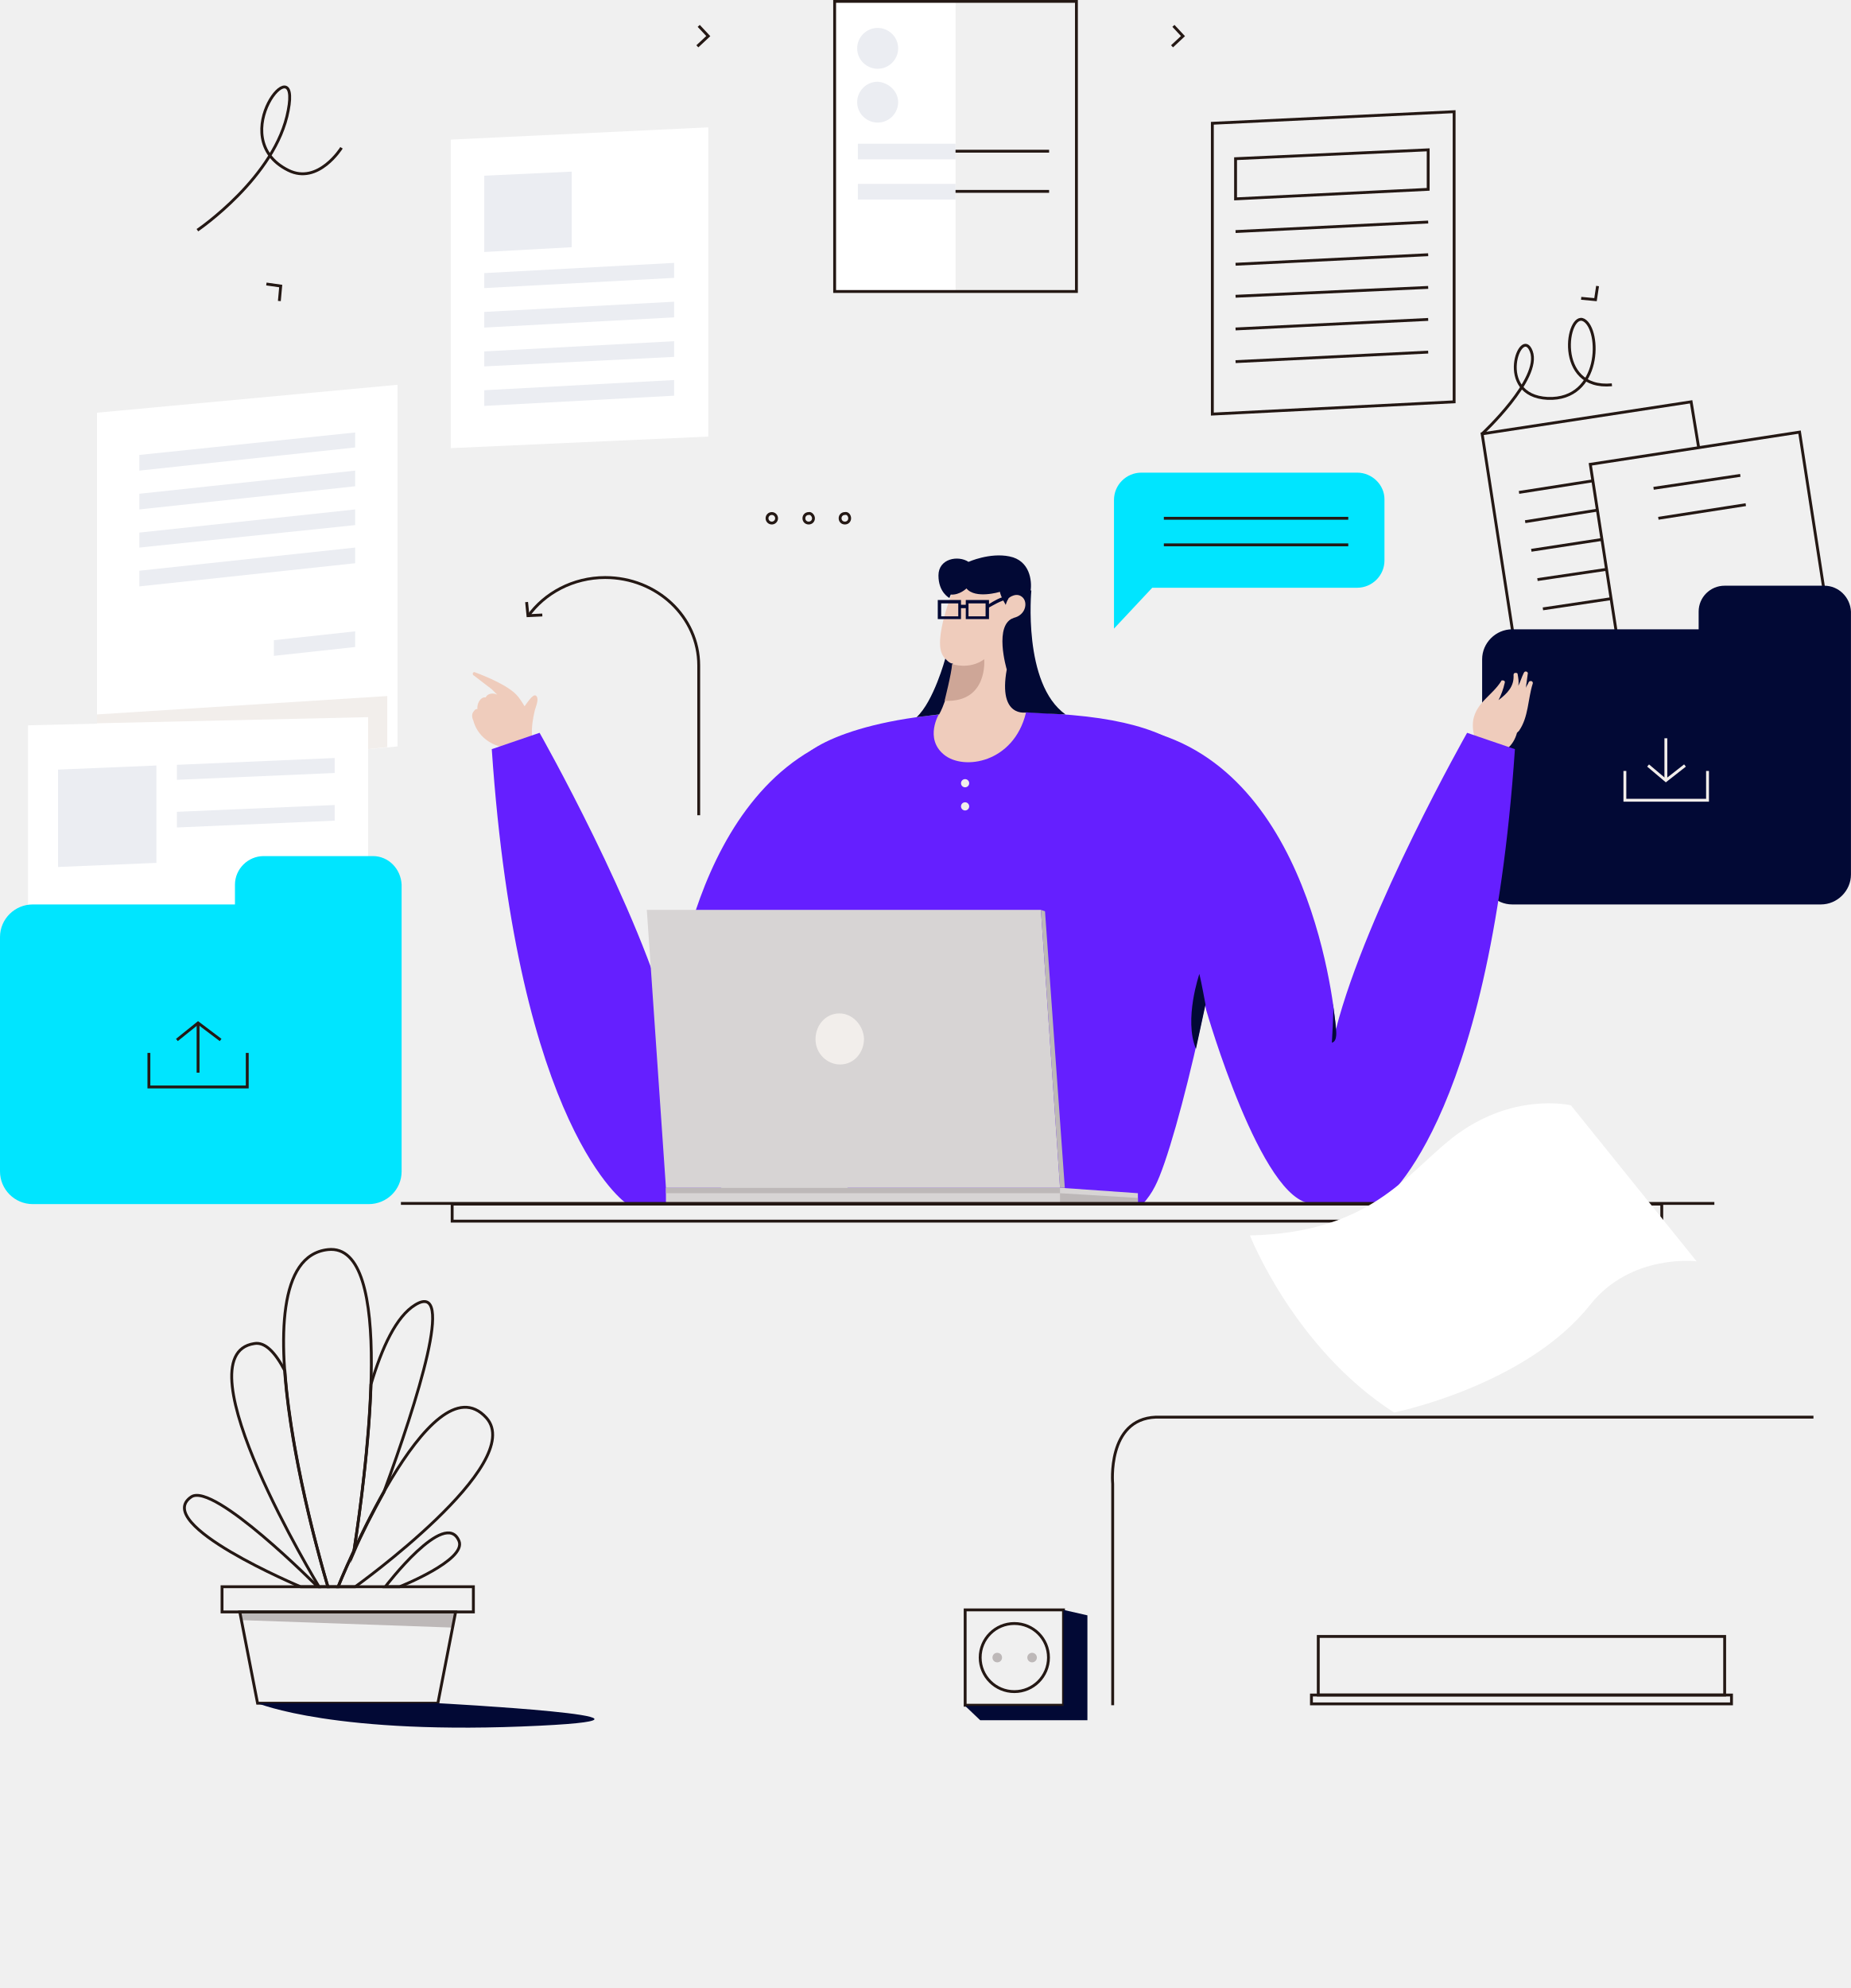
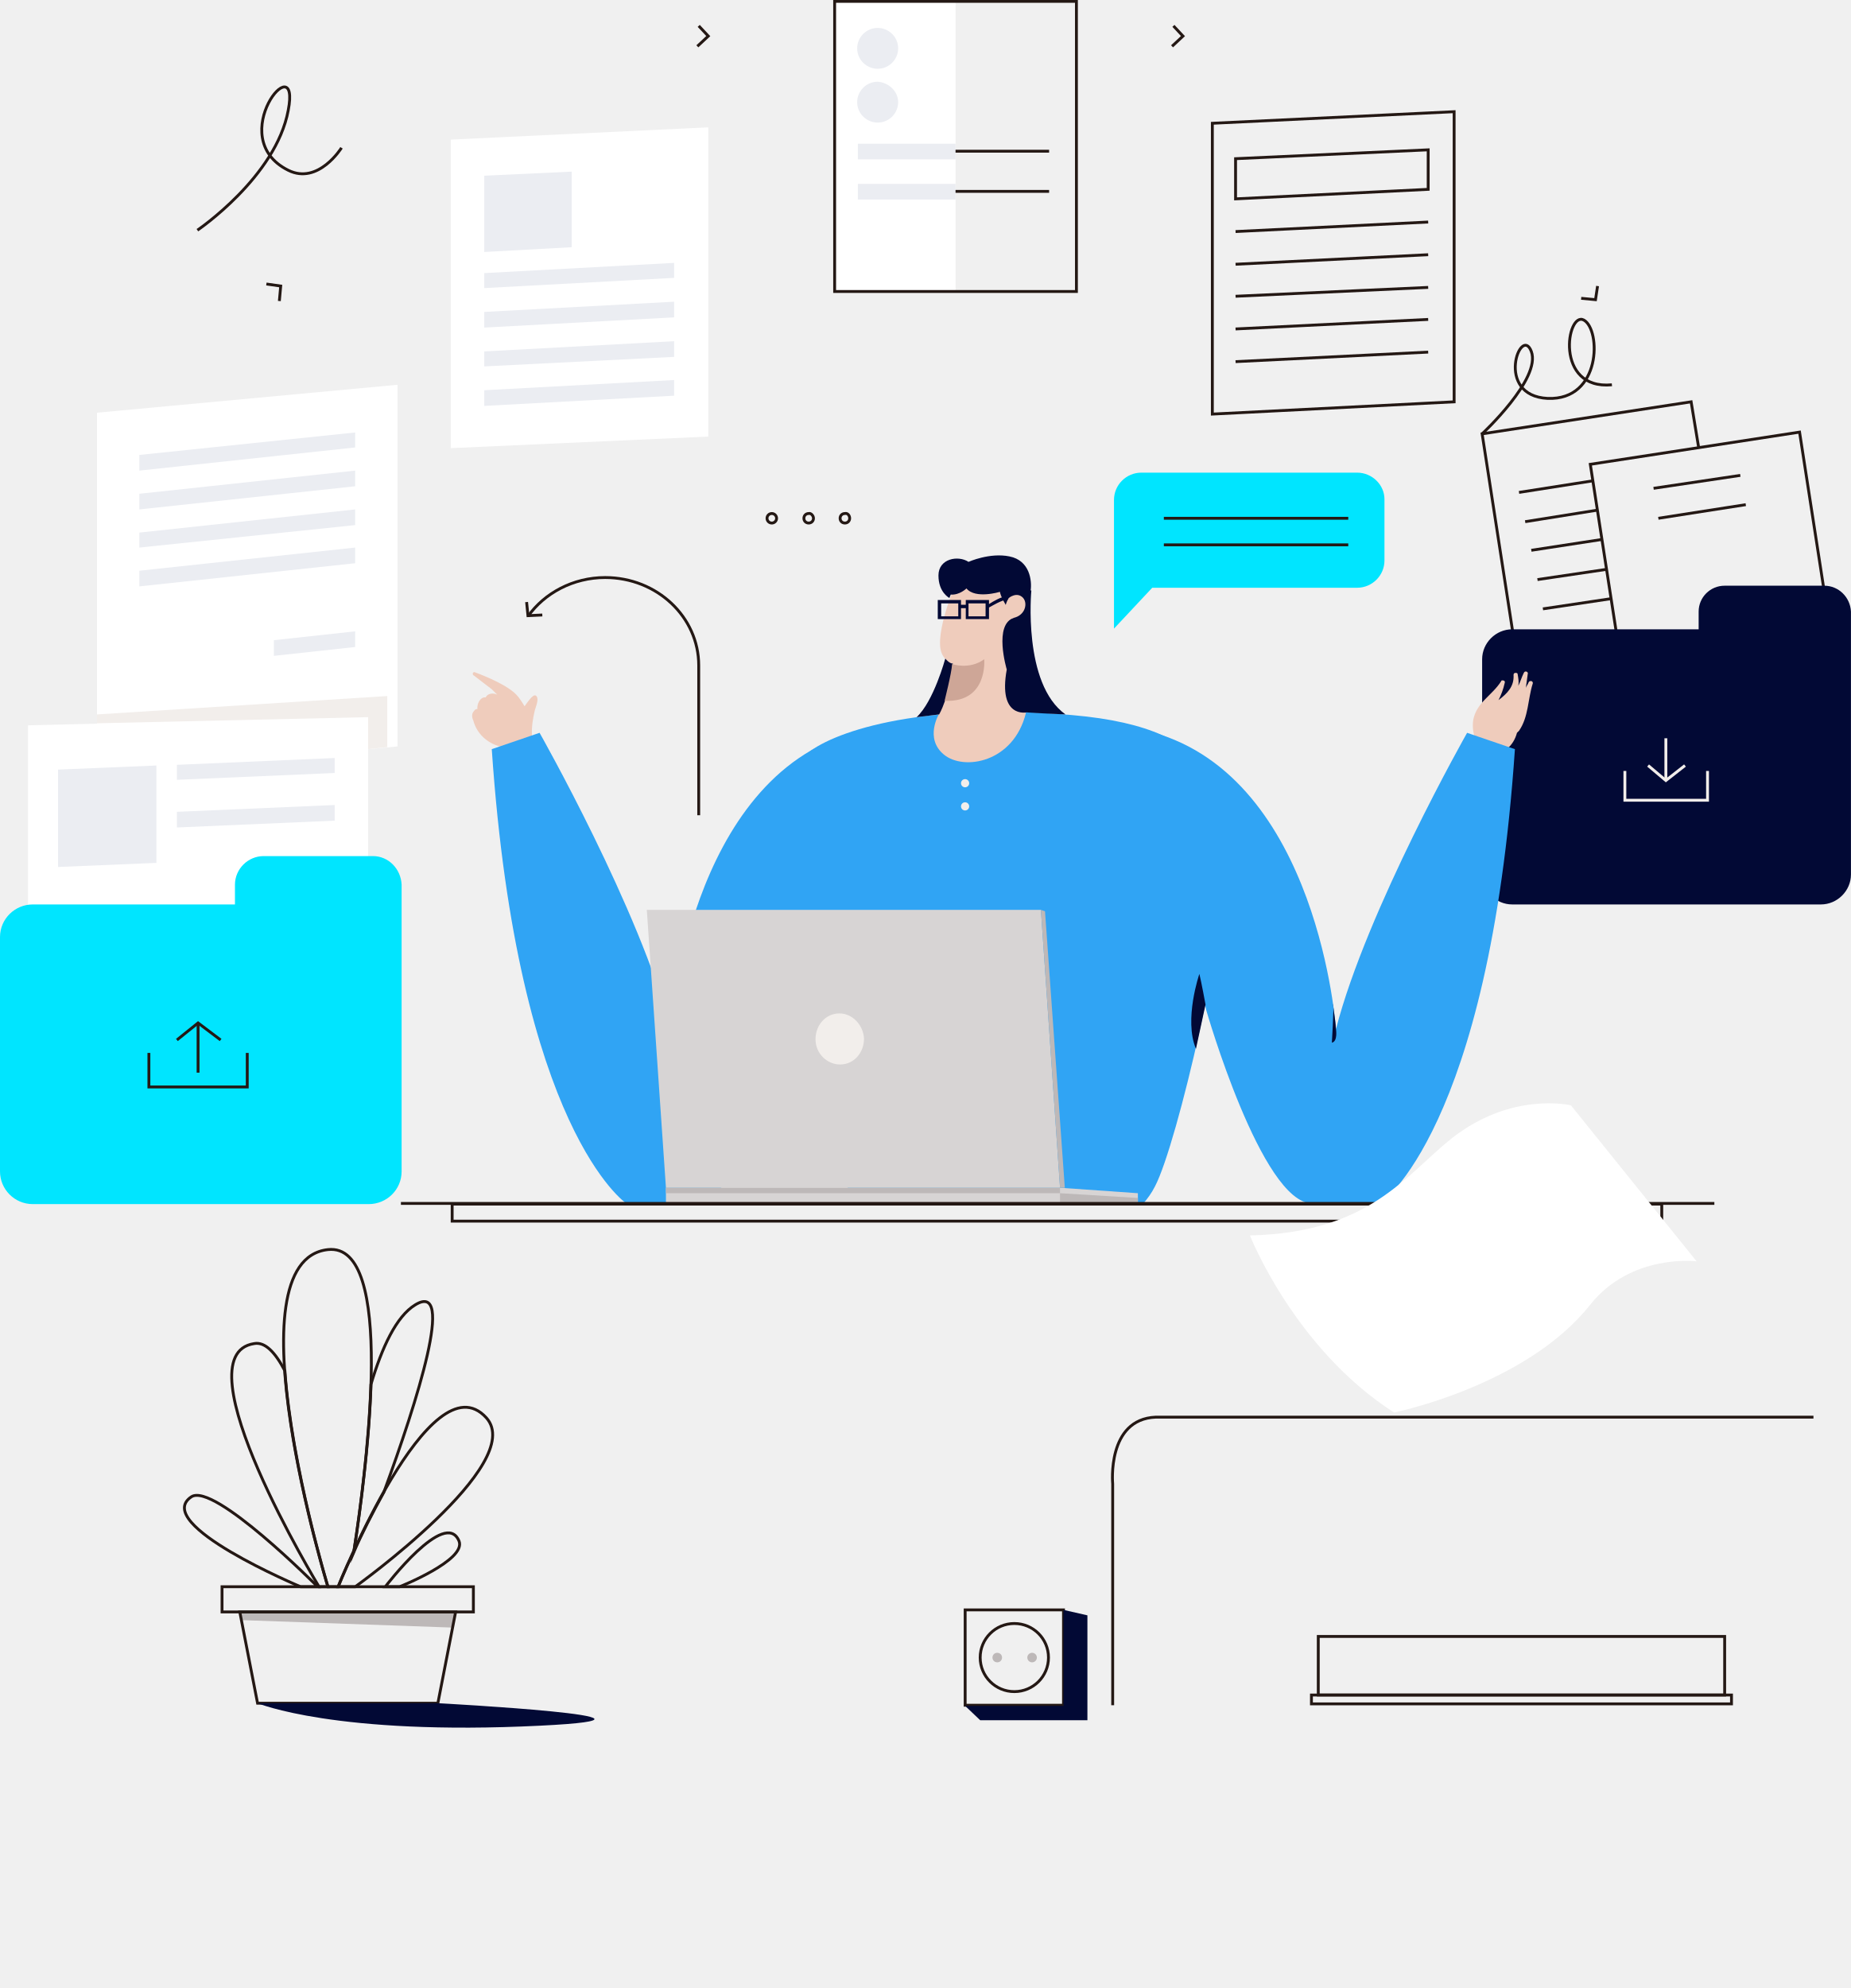
<svg xmlns="http://www.w3.org/2000/svg" width="323" height="347" viewBox="0 0 323 347" fill="none">
  <g clip-path="url(#clip0_1160_3161)">
    <path d="M302.015 114.002L265.53 119.709L258.734 75.724L295.219 70.137L296.53 78.102" stroke="#241814" stroke-width="0.5" stroke-miterlimit="10" />
    <path d="M314.146 75.425L277.617 81.044L284.417 124.984L320.947 119.364L314.146 75.425Z" stroke="#241814" stroke-width="0.5" stroke-miterlimit="10" />
    <path d="M318.469 102.234H301.061C298.557 102.234 296.53 104.255 296.53 106.751V109.842H263.98C261.118 109.842 258.734 112.219 258.734 115.072V152.637C258.734 155.49 261.118 157.868 263.98 157.868H317.873C320.735 157.868 323.119 155.49 323.119 152.637V122.561V115.072V106.751C323 104.255 320.973 102.234 318.469 102.234Z" fill="#020935" />
    <path d="M283.653 134.568V139.68H298.08V134.568" stroke="#F2EEEB" stroke-width="0.5" stroke-miterlimit="10" />
    <path d="M290.807 128.862V136.232" stroke="#F2EEEB" stroke-width="0.5" stroke-miterlimit="10" />
    <path d="M287.707 133.617L290.807 136.232L294.146 133.617" stroke="#F2EEEB" stroke-width="0.5" stroke-miterlimit="10" />
    <path d="M267.319 96.052L279.719 94.15" stroke="#241814" stroke-width="0.5" stroke-miterlimit="10" />
    <path d="M268.392 101.164L280.434 99.381" stroke="#241814" stroke-width="0.5" stroke-miterlimit="10" />
    <path d="M269.345 106.275L281.269 104.492" stroke="#241814" stroke-width="0.5" stroke-miterlimit="10" />
    <path d="M266.365 117.212C266.484 117.212 266.484 117.212 266.365 117.212C266.603 117.212 266.603 117.331 266.722 117.45C266.603 118.282 266.484 119.114 266.365 120.065C266.484 119.709 266.722 119.471 266.842 119.114C266.961 118.876 267.08 118.876 267.319 118.876C267.438 118.876 267.676 119.114 267.557 119.352C266.722 121.967 266.842 125.177 265.172 127.554C265.053 127.673 264.934 127.792 264.815 127.911C264.219 130.17 262.43 131.834 260.045 131.596C259.926 131.715 259.807 131.834 259.568 131.715C257.78 130.17 256.826 128.03 257.184 125.652C257.78 122.562 260.522 121.373 262.072 118.876C262.072 118.758 262.192 118.758 262.311 118.758C262.549 118.758 262.788 118.876 262.668 119.233C262.43 120.303 262.072 121.254 261.595 122.205C263.145 121.016 264.338 119.827 264.219 117.807C264.219 117.569 264.338 117.45 264.576 117.45C264.695 117.45 264.934 117.45 264.934 117.688C265.053 118.401 265.172 118.995 265.053 119.709C265.411 118.995 265.649 118.163 266.007 117.45C266.126 117.212 266.245 117.212 266.365 117.212Z" fill="#EFCCBC" />
    <path d="M93.716 121.61C93.24 120.778 92.286 122.324 91.57 123.275C91.213 122.68 90.617 121.729 90.139 121.254C88.232 119.233 82.866 117.331 82.866 117.331C82.509 117.212 82.389 117.806 82.747 117.925C82.747 117.925 84.893 119.59 85.847 120.303C86.205 120.659 86.443 120.897 86.801 121.254C86.086 120.897 85.132 121.016 84.774 121.729C83.82 121.61 83.224 122.918 83.343 123.75C83.105 123.75 82.866 123.869 82.747 124.107C82.27 124.582 82.389 125.296 82.628 125.771C83.224 128.03 85.013 129.694 87.278 130.288H87.397C89.186 130.17 90.974 129.932 92.405 128.862C92.524 128.862 92.643 128.862 92.643 128.743C92.763 128.743 92.882 128.624 92.882 128.505C92.763 126.96 93.001 125.533 93.359 123.988C93.478 123.513 94.074 122.205 93.716 121.61Z" fill="#EFCCBC" />
-     <path d="M199.595 210.055C200.31 209.222 201.026 208.271 201.622 207.083C205.556 199.593 214.38 161.196 213.783 150.379C213.187 139.561 214.618 127.198 187.195 124.82C159.89 122.443 144.748 128.03 140.694 131.715C136.044 135.995 134.494 142.295 136.402 159.294C138.071 174.035 140.932 199.593 149.994 210.055H199.595Z" fill="#651FFF" />
-     <path d="M139.74 176.294C139.74 176.294 130.082 209.936 121.259 210.055C112.436 210.173 109.336 210.055 109.336 210.055C109.336 210.055 90.378 197.335 85.847 130.764L94.193 127.911C94.193 127.911 111.721 158.819 117.086 179.622C117.086 179.622 120.067 135.876 149.159 127.792L139.74 176.294Z" fill="#651FFF" />
-     <path d="M210.564 176.294C210.564 176.294 220.222 209.936 229.045 210.055C237.868 210.173 240.968 210.055 240.968 210.055C240.968 210.055 259.926 197.335 264.457 130.764L256.111 127.911C256.111 127.911 238.584 158.819 233.218 179.622C233.218 179.622 230.237 135.876 201.145 127.792L210.564 176.294Z" fill="#651FFF" />
+     <path d="M199.595 210.055C200.31 209.222 201.026 208.271 201.622 207.083C205.556 199.593 214.38 161.196 213.783 150.379C213.187 139.561 214.618 127.198 187.195 124.82C159.89 122.443 144.748 128.03 140.694 131.715C136.044 135.995 134.494 142.295 136.402 159.294C138.071 174.035 140.932 199.593 149.994 210.055H199.595Z" fill="#30a4f4" />
+     <path d="M139.74 176.294C139.74 176.294 130.082 209.936 121.259 210.055C112.436 210.173 109.336 210.055 109.336 210.055C109.336 210.055 90.378 197.335 85.847 130.764L94.193 127.911C94.193 127.911 111.721 158.819 117.086 179.622C117.086 179.622 120.067 135.876 149.159 127.792L139.74 176.294Z" fill="#30a4f4" />
+     <path d="M210.564 176.294C210.564 176.294 220.222 209.936 229.045 210.055C237.868 210.173 240.968 210.055 240.968 210.055C240.968 210.055 259.926 197.335 264.457 130.764L256.111 127.911C256.111 127.911 238.584 158.819 233.218 179.622C233.218 179.622 230.237 135.876 201.145 127.792L210.564 176.294Z" fill="#30a4f4" />
    <path d="M167.462 100.233L166.74 113.527L177.335 114.099L178.057 100.805L167.462 100.233Z" fill="#EFCCBC" />
    <path d="M167.521 100.213C167.521 100.213 163.467 109.128 164.183 113.289C164.66 116.142 168.356 117.212 171.098 115.548C172.052 114.953 172.887 114.121 173.364 112.814L167.521 100.213Z" fill="#EFCCBC" />
    <path d="M163.944 124.582C163.944 124.582 161.321 128.862 164.779 131.715C168.237 134.568 176.941 133.142 179.087 124.464C179.206 124.345 166.567 122.443 163.944 124.582Z" fill="#EFCCBC" />
    <path d="M163.944 124.582C163.944 124.582 166.806 118.995 166.567 108.772L177.06 108.415C177.06 108.415 176.941 116.856 179.087 124.464C179.206 124.345 167.998 126.603 163.944 124.582Z" fill="#EFCCBC" />
    <path d="M185.048 207.32H116.251L112.913 158.819H181.71L185.048 207.32Z" fill="#D7D4D4" />
    <path d="M198.641 210.054H116.251V207.32H185.048L198.641 208.271V210.054Z" fill="#D7D4D4" />
    <path d="M185.048 207.32H116.251V208.271H185.048V207.32Z" fill="#BDB8B8" />
    <path d="M185.048 208.271L198.641 209.103V210.055L185.048 210.173V208.271Z" fill="#BDB8B8" />
    <path d="M150.829 181.286C150.829 183.783 149.04 185.804 146.656 185.804C144.39 185.804 142.363 183.902 142.363 181.405C142.363 178.909 144.152 176.888 146.536 176.888C148.802 176.888 150.71 178.909 150.829 181.286Z" fill="#F2EEEB" />
    <path d="M181.71 158.819L182.425 159.057L185.883 207.32H185.048L181.71 158.819Z" fill="#BDB8B8" />
    <path d="M69.393 130.288L16.931 135.162V72.039L69.393 67.165V130.288Z" fill="white" />
    <path d="M123.644 76.2L78.693 78.221V24.37L123.644 22.23V76.2Z" fill="white" />
    <path d="M64.266 191.153L4.889 192.58V126.603L64.266 125.177V191.153Z" fill="white" />
    <path d="M65.101 149.428H46.024C43.281 149.428 41.016 151.686 41.016 154.42V157.868H5.723C2.623 157.868 0 160.364 0 163.574V204.467C0 207.558 2.504 210.173 5.723 210.173H64.385C67.485 210.173 70.109 207.677 70.109 204.467V171.776V163.574V154.42C69.989 151.686 67.843 149.428 65.101 149.428Z" fill="#00E5FF" />
    <path d="M25.993 183.783V189.727H43.162V183.783" stroke="#241814" stroke-width="0.5" stroke-miterlimit="10" />
    <path d="M34.577 187.23V178.552" stroke="#241814" stroke-width="0.5" stroke-miterlimit="10" />
    <path d="M30.881 181.524L34.577 178.552L38.512 181.524" stroke="#241814" stroke-width="0.5" stroke-miterlimit="10" />
    <path d="M69.989 210.054H299.273" stroke="#241814" stroke-width="0.5" stroke-miterlimit="10" />
    <path d="M27.304 150.616L10.135 151.33V134.33L27.304 133.617V150.616Z" fill="#EBEDF2" />
    <path d="M58.424 134.925L30.881 136.113V133.498L58.424 132.309V134.925Z" fill="#EBEDF2" />
    <path d="M58.424 143.246L30.881 144.435V141.701L58.424 140.512V143.246Z" fill="#EBEDF2" />
    <path d="M62.001 78.102L24.323 82.144V79.409L62.001 75.487V78.102Z" fill="#EBEDF2" />
    <path d="M117.682 48.502L84.536 50.285V47.669L117.682 45.886V48.502Z" fill="#EBEDF2" />
    <path d="M117.682 55.396L84.536 57.179V54.445L117.682 52.662V55.396Z" fill="#EBEDF2" />
    <path d="M117.682 62.291L84.536 63.956V61.34L117.682 59.557V62.291Z" fill="#EBEDF2" />
    <path d="M117.682 69.067L84.536 70.85V68.116L117.682 66.333V69.067Z" fill="#EBEDF2" />
    <path d="M62.001 84.878L24.323 88.919V86.185L62.001 82.144V84.878Z" fill="#EBEDF2" />
    <path d="M62.001 91.654L24.323 95.577V92.961L62.001 88.92V91.654Z" fill="#EBEDF2" />
    <path d="M62.001 98.311L24.323 102.353V99.618L62.001 95.577V98.311Z" fill="#EBEDF2" />
    <path d="M166.806 0.238H145.702V50.879H166.806V0.238Z" fill="white" />
    <path d="M187.91 0.238H145.702V50.879H187.91V0.238Z" stroke="#241814" stroke-width="0.5" stroke-miterlimit="10" />
    <path d="M168.714 102.709C168.714 102.709 167.521 103.898 165.971 103.779L165.733 104.373C165.733 104.373 163.825 103.422 163.825 100.451C163.825 97.479 167.283 96.884 169.071 98.073C169.071 98.073 172.767 96.409 176.225 97.122C179.802 97.835 180.16 101.402 179.921 103.066C179.564 104.73 177.656 108.415 177.656 108.772C177.656 108.772 174.794 104.849 174.556 103.304C174.556 103.304 170.264 104.611 168.714 102.709Z" fill="#020935" />
    <path d="M165.017 114.953C165.017 114.953 162.99 122.443 160.01 125.177L163.944 124.701C163.944 124.701 165.733 121.729 166.329 115.786C166.21 115.904 165.613 115.667 165.017 114.953Z" fill="#020935" />
    <path d="M180.041 103.066C180.041 103.066 178.491 119.352 186.002 124.701C186.002 124.701 180.518 124.464 179.206 124.345C179.206 124.345 174.198 125.415 175.748 116.856C175.748 116.856 173.364 108.891 177.06 107.821C177.06 107.821 176.464 102.59 180.041 103.066Z" fill="#020935" />
    <path d="M176.106 104.373C176.106 104.373 177.537 103.185 178.61 104.373C179.564 105.443 178.848 108.177 175.629 107.94C175.629 107.94 174.914 106.275 176.106 104.373Z" fill="#EFCCBC" />
    <path d="M16.931 124.701L67.605 121.492V130.407L64.266 130.764V125.177L16.931 126.247V124.701Z" fill="#F2EEEB" />
    <path d="M47.812 111.744V114.478L62.001 112.933V110.198L47.812 111.744Z" fill="#EBEDF2" />
    <path d="M99.797 29.957L84.536 30.67V43.984L99.797 43.152V29.957Z" fill="#EBEDF2" />
    <path d="M166.806 25.083H149.756V27.817H166.806V25.083Z" fill="#EBEDF2" />
    <path d="M166.806 32.097H149.756V34.831H166.806V32.097Z" fill="#EBEDF2" />
    <path d="M156.79 8.44C156.79 10.342 155.24 12.007 153.213 12.007C151.306 12.007 149.636 10.461 149.636 8.44C149.636 6.538 151.186 4.874 153.213 4.874C155.121 4.874 156.79 6.419 156.79 8.44Z" fill="#EBEDF2" />
    <path d="M156.79 17.831C156.79 19.734 155.24 21.398 153.213 21.398C151.306 21.398 149.636 19.852 149.636 17.831C149.636 15.93 151.186 14.265 153.213 14.265C155.121 14.384 156.79 15.93 156.79 17.831Z" fill="#EBEDF2" />
    <path d="M211.637 72.277L253.845 70.137V19.496L211.637 21.517V72.277Z" stroke="#241814" stroke-width="0.5" stroke-miterlimit="10" />
    <path d="M215.691 40.418L249.315 38.754" stroke="#241814" stroke-width="0.5" stroke-miterlimit="10" />
    <path d="M249.315 33.048L215.691 34.712V27.698L249.315 26.153V33.048Z" stroke="#241814" stroke-width="0.5" stroke-miterlimit="10" />
    <path d="M215.691 46.124L249.315 44.46" stroke="#241814" stroke-width="0.5" stroke-miterlimit="10" />
    <path d="M215.691 51.711L249.315 50.166" stroke="#241814" stroke-width="0.5" stroke-miterlimit="10" />
    <path d="M215.691 57.417L249.315 55.753" stroke="#241814" stroke-width="0.5" stroke-miterlimit="10" />
    <path d="M215.691 63.123L249.315 61.459" stroke="#241814" stroke-width="0.5" stroke-miterlimit="10" />
    <path d="M288.661 85.234L303.804 82.976" stroke="#241814" stroke-width="0.5" stroke-miterlimit="10" />
    <path d="M265.172 85.948L278.049 83.927" stroke="#241814" stroke-width="0.5" stroke-miterlimit="10" />
    <path d="M289.496 90.465L304.758 88.087" stroke="#241814" stroke-width="0.5" stroke-miterlimit="10" />
    <path d="M266.245 91.059L278.884 89.038" stroke="#241814" stroke-width="0.5" stroke-miterlimit="10" />
    <path d="M166.806 26.391H183.141" stroke="#241814" stroke-width="0.5" stroke-miterlimit="10" />
    <path d="M166.806 33.404H183.141" stroke="#241814" stroke-width="0.5" stroke-miterlimit="10" />
    <path d="M121.975 142.295C121.975 129.813 121.975 116.261 121.975 116.142C121.975 107.702 114.701 100.807 105.64 100.807C100.036 100.807 95.028 103.541 92.166 107.583" stroke="#241814" stroke-width="0.5" stroke-miterlimit="10" />
    <path d="M91.928 105.087L92.166 107.464L94.67 107.345" stroke="#241814" stroke-width="0.5" stroke-miterlimit="10" />
    <path d="M48.766 52.543L49.004 49.928L46.501 49.572" stroke="#241814" stroke-width="0.5" stroke-miterlimit="10" />
    <path d="M276.023 52.068L278.526 52.306L278.884 49.928" stroke="#241814" stroke-width="0.5" stroke-miterlimit="10" />
    <path d="M121.736 8.084L123.644 6.3L121.975 4.517" stroke="#241814" stroke-width="0.5" stroke-miterlimit="10" />
    <path d="M204.602 8.084L206.51 6.3L204.841 4.517" stroke="#241814" stroke-width="0.5" stroke-miterlimit="10" />
    <path d="M236.914 82.5H199.237C196.614 82.5 194.468 84.64 194.468 87.255V97.954V109.723L201.145 102.59H236.914C239.537 102.59 241.684 100.451 241.684 97.835V87.136C241.684 84.64 239.537 82.5 236.914 82.5Z" fill="#00E5FF" />
    <path d="M134.732 91.298C135.193 91.298 135.567 90.925 135.567 90.466C135.567 90.006 135.193 89.633 134.732 89.633C134.271 89.633 133.898 90.006 133.898 90.466C133.898 90.925 134.271 91.298 134.732 91.298Z" stroke="#241814" stroke-width="0.5" stroke-miterlimit="10" />
    <path d="M142.006 90.465C142.006 90.941 141.648 91.297 141.171 91.297C140.694 91.297 140.336 90.941 140.336 90.465C140.336 89.99 140.694 89.633 141.171 89.633C141.529 89.514 142.006 89.99 142.006 90.465Z" stroke="#241814" stroke-width="0.5" stroke-miterlimit="10" />
    <path d="M148.325 90.465C148.325 90.941 147.967 91.297 147.49 91.297C147.013 91.297 146.656 90.941 146.656 90.465C146.656 89.99 147.013 89.633 147.49 89.633C147.967 89.514 148.325 89.99 148.325 90.465Z" stroke="#241814" stroke-width="0.5" stroke-miterlimit="10" />
    <path d="M203.172 90.465H235.364" stroke="#241814" stroke-width="0.5" stroke-miterlimit="10" />
    <path d="M203.172 95.101H235.364" stroke="#241814" stroke-width="0.5" stroke-miterlimit="10" />
    <path d="M290.092 210.173H78.932V213.145H290.092V210.173Z" stroke="#241814" stroke-width="0.5" stroke-miterlimit="10" />
    <path d="M274.234 192.936C274.234 192.936 263.98 190.44 253.488 198.642C245.261 205.181 239.061 215.166 218.195 215.642C218.195 215.642 225.945 235.375 243.353 246.549C243.353 246.549 266.365 241.913 277.573 227.767C284.726 218.732 296.173 220.159 296.173 220.159L274.234 192.936Z" fill="white" />
    <path d="M210.445 175.343C210.445 175.343 209.729 171.42 209.372 169.993C209.372 169.993 206.629 177.958 208.776 183.07L210.445 175.343Z" fill="#020935" />
    <path d="M233.218 179.622C233.218 179.622 233.576 181.762 232.503 182C232.503 182 232.861 176.175 232.741 175.224C232.622 175.343 233.099 177.72 233.218 179.622Z" fill="#020935" />
    <path d="M168.475 137.421C168.87 137.421 169.19 137.102 169.19 136.708C169.19 136.314 168.87 135.995 168.475 135.995C168.08 135.995 167.76 136.314 167.76 136.708C167.76 137.102 168.08 137.421 168.475 137.421Z" fill="#F2EEEB" />
    <path d="M168.475 141.463C168.87 141.463 169.19 141.144 169.19 140.75C169.19 140.356 168.87 140.036 168.475 140.036C168.08 140.036 167.76 140.356 167.76 140.75C167.76 141.144 168.08 141.463 168.475 141.463Z" fill="#F2EEEB" />
    <path d="M185.655 281.002H168.486V297.644H185.655V281.002Z" stroke="#241814" stroke-width="0.5" stroke-miterlimit="10" />
    <path d="M302.264 295.861H228.937V297.406H302.264V295.861Z" stroke="#241814" stroke-width="0.5" stroke-miterlimit="10" />
    <path d="M301.072 285.638H230.129V295.861H301.072V285.638Z" stroke="#241814" stroke-width="0.5" stroke-miterlimit="10" />
    <path d="M41.861 281.358H79.539L79.062 284.092L42.1 282.785L41.861 281.358Z" fill="#BDB8B8" />
    <path d="M82.639 276.96H38.761V281.358H82.639V276.96Z" stroke="#241814" stroke-width="0.5" stroke-miterlimit="10" />
    <path d="M60.7 281.358H41.861L44.961 297.288H60.7H76.439L79.539 281.358H60.7Z" stroke="#241814" stroke-width="0.5" stroke-miterlimit="10" />
    <path d="M44.365 234.521C31.13 236.542 55.692 276.96 55.692 276.96H57.242C57.242 276.96 50.923 256.156 49.731 239.276C48.061 236.066 46.273 234.164 44.365 234.521Z" stroke="#241814" stroke-width="0.5" stroke-miterlimit="10" />
    <path d="M57.242 218.116C39.834 220.018 57.242 276.96 57.242 276.96H59.031C59.031 276.96 59.985 274.463 61.773 270.778C64.158 255.443 69.046 216.808 57.242 218.116Z" stroke="#241814" stroke-width="0.5" stroke-miterlimit="10" />
    <path d="M59.031 276.96C59.031 276.96 75.127 236.661 84.904 247.478C92.058 255.443 62.011 276.96 62.011 276.96H59.031Z" stroke="#241814" stroke-width="0.5" stroke-miterlimit="10" />
    <path d="M55.454 276.96C55.454 276.96 37.33 258.653 33.396 261.268C26.361 266.023 52.473 276.96 52.473 276.96H55.454Z" stroke="#241814" stroke-width="0.5" stroke-miterlimit="10" />
    <path d="M67.258 276.96C67.258 276.96 77.75 263.17 80.135 268.995C81.446 272.324 69.762 276.96 69.762 276.96H67.258Z" stroke="#241814" stroke-width="0.5" stroke-miterlimit="10" />
    <path d="M67.019 260.436C72.862 244.507 79.539 223.465 72.504 227.745C69.165 229.766 66.662 235.234 64.754 241.654C64.396 252.234 62.846 263.883 61.773 270.897C63.085 267.806 64.992 264.121 67.019 260.436Z" stroke="#241814" stroke-width="0.5" stroke-miterlimit="10" />
    <path d="M44.961 297.288C44.961 297.288 58.554 302.994 94.323 301.211C123.297 299.784 76.439 297.288 76.439 297.288H44.961Z" fill="#020935" />
    <path d="M194.24 297.644V259.009C194.24 259.009 193.167 247.716 201.752 247.359H316.572" stroke="#241814" stroke-width="0.5" stroke-miterlimit="10" />
    <path d="M174.924 289.323C174.924 289.798 174.567 290.155 174.09 290.155C173.613 290.155 173.255 289.798 173.255 289.323C173.255 288.847 173.613 288.491 174.09 288.491C174.567 288.491 174.924 288.847 174.924 289.323Z" fill="#BDB8B8" />
    <path d="M180.171 290.155C180.632 290.155 181.005 289.783 181.005 289.323C181.005 288.863 180.632 288.491 180.171 288.491C179.71 288.491 179.336 288.863 179.336 289.323C179.336 289.783 179.71 290.155 180.171 290.155Z" fill="#BDB8B8" />
    <path d="M177.071 295.267C180.363 295.267 183.032 292.606 183.032 289.323C183.032 286.04 180.363 283.379 177.071 283.379C173.778 283.379 171.109 286.04 171.109 289.323C171.109 292.606 173.778 295.267 177.071 295.267Z" stroke="#241814" stroke-width="0.5" stroke-miterlimit="10" />
    <path d="M168.486 297.763L171.109 300.26H189.828V281.953L185.655 281.002V297.763H168.486Z" fill="#020935" />
    <path d="M34.458 40.18C34.458 40.18 48.17 30.908 50.316 19.258C52.581 7.608 38.87 24.013 50.316 29.719C55.562 32.334 59.616 25.796 59.616 25.796" stroke="#241814" stroke-width="0.5" stroke-miterlimit="10" />
    <path d="M175.987 104.611L175.867 104.017C174.794 104.136 173.364 104.968 172.648 105.443V104.73H168.594V105.562H167.76V104.73H163.706V108.059H167.76V106.157H168.594V108.059H172.648V106.038C173.125 105.8 174.794 104.73 175.987 104.611ZM167.283 107.583H164.302V105.324H167.283V107.583ZM172.052 107.583H169.071V105.324H172.052V107.583Z" fill="#020935" />
    <path d="M166.21 115.905C166.21 115.905 169.19 116.974 171.814 115.072C171.814 115.072 172.529 122.68 164.898 122.324C164.898 122.205 166.09 117.688 166.21 115.905Z" fill="#CEA697" />
    <path d="M258.734 75.724C258.734 75.724 269.107 66.095 267.319 61.34C265.53 56.585 260.761 69.067 270.18 69.543C279.599 69.899 279.48 57.536 276.499 55.872C273.519 54.208 271.253 68.116 281.388 67.165" stroke="#241814" stroke-width="0.5" stroke-miterlimit="10" />
  </g>
  <defs>
    <clipPath id="clip0_1160_3161">
      <rect width="323" height="347" fill="white" />
    </clipPath>
  </defs>
</svg>
